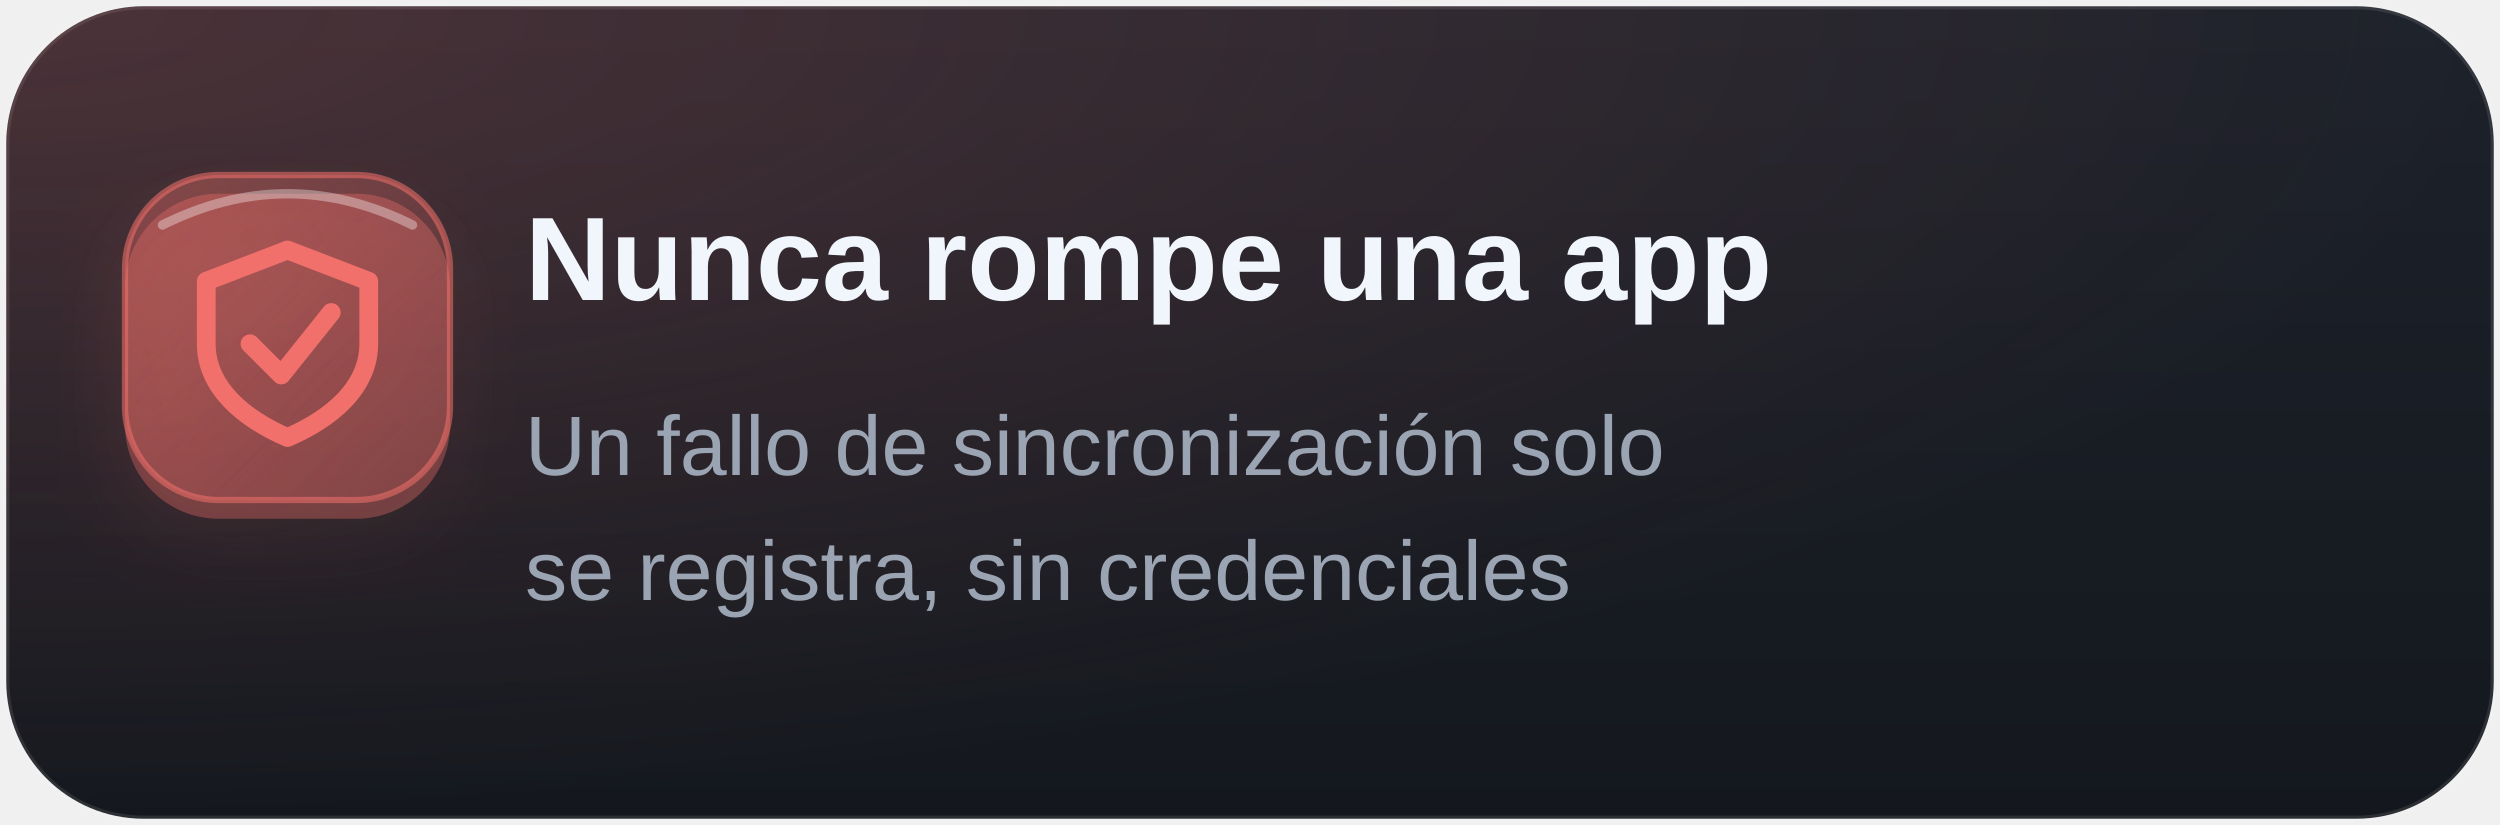
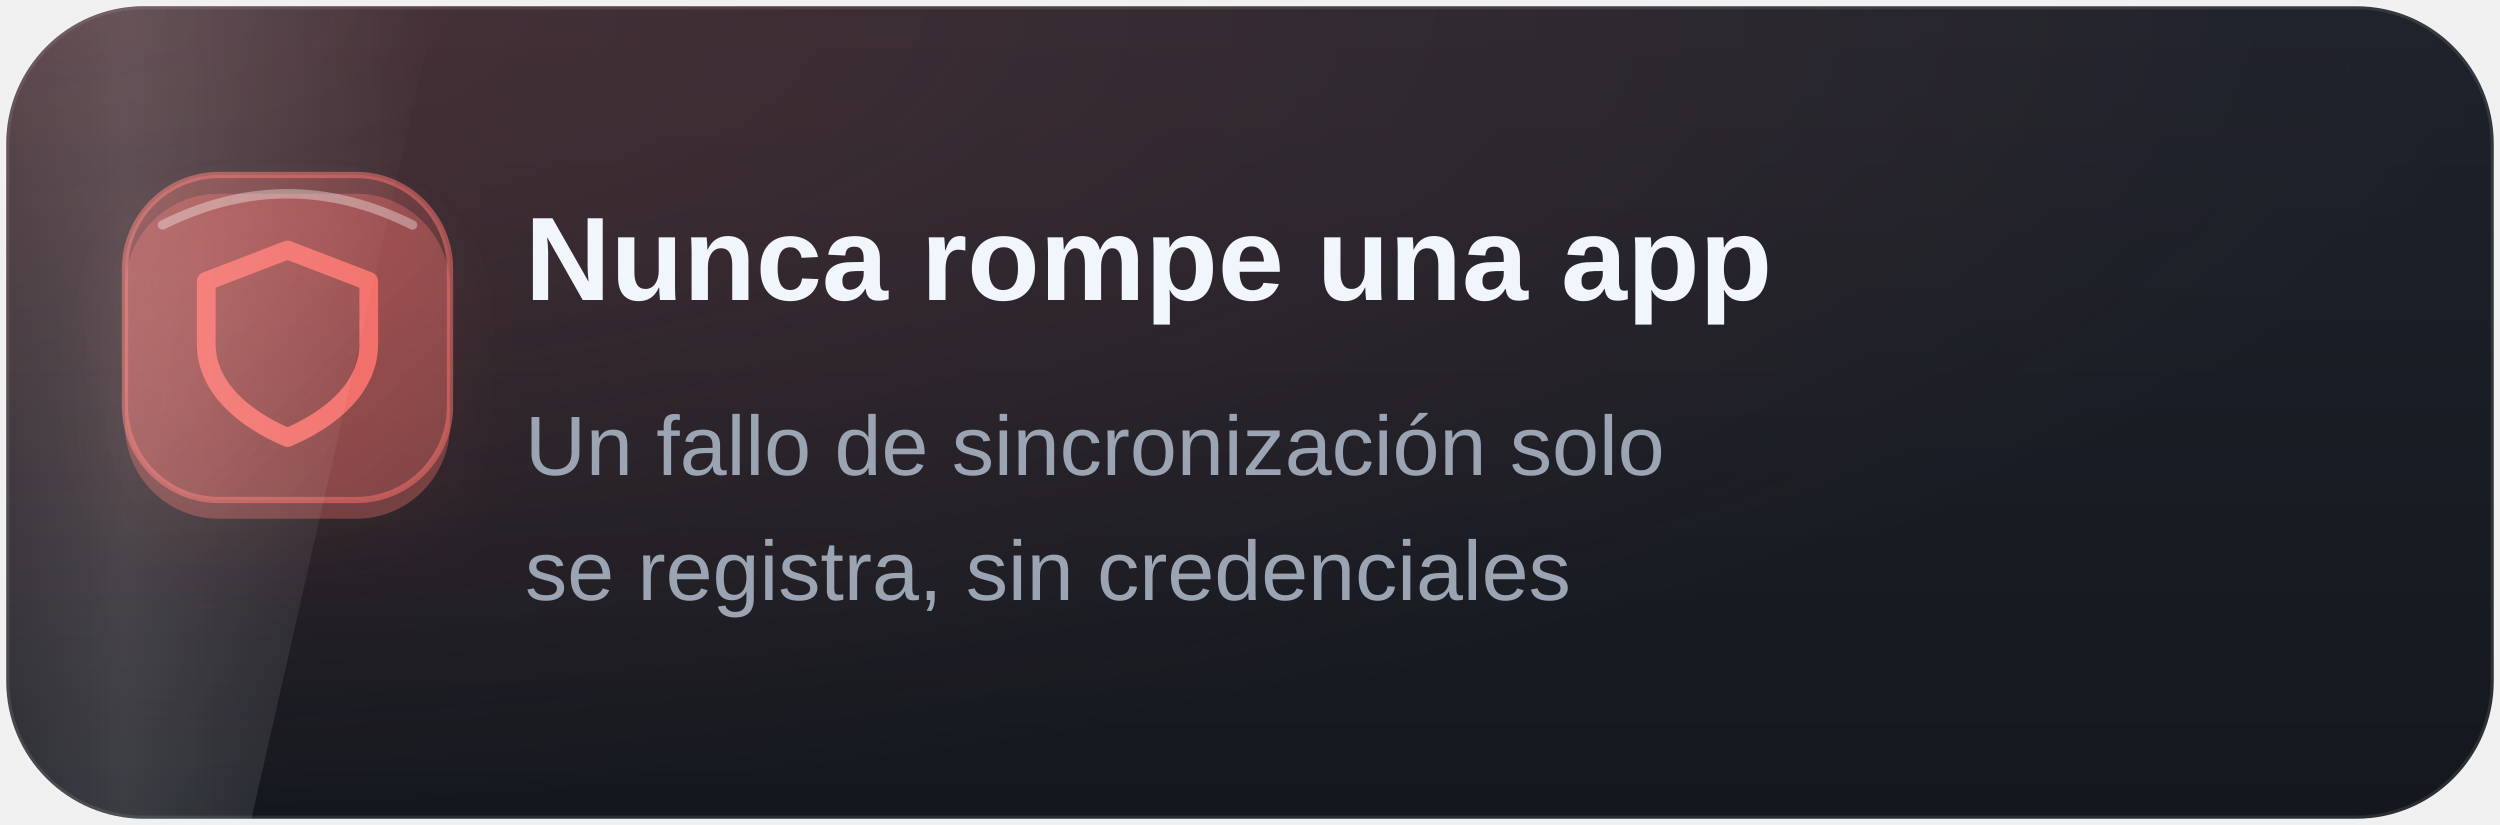
<svg xmlns="http://www.w3.org/2000/svg" width="400" height="132" viewBox="0 0 400 132" role="img" aria-label="Nunca rompe una app">
  <defs>
    <linearGradient id="cg" x1="0" y1="0" x2="0" y2="1">
      <stop offset="0" stop-color="#1d222b" />
      <stop offset="1" stop-color="#14181e" />
    </linearGradient>
    <linearGradient id="ig" x1="0" y1="0" x2="1" y2="1">
      <stop offset="0" stop-color="#f2706b" stop-opacity="0.38" />
      <stop offset="1" stop-color="#f2706b" stop-opacity="0.08" />
    </linearGradient>
    <radialGradient id="glow" cx="0" cy="0" r="1">
      <stop offset="0" stop-color="#f2706b" stop-opacity="0.22" />
      <stop offset="1" stop-color="#f2706b" stop-opacity="0" />
    </radialGradient>
    <filter id="s" x="-20%" y="-20%" width="140%" height="160%">
      <feDropShadow dx="0" dy="6" stdDeviation="6" flood-color="#f2706b" flood-opacity="0.35" />
    </filter>
+     <linearGradient id="bri" x1="0" y1="0" x2="1" y2="0">
+       <stop offset="0" stop-color="#fff" stop-opacity="0" />
+       <stop offset="0.5" stop-color="#fff" stop-opacity="0.16" />
+       <stop offset="1" stop-color="#fff" stop-opacity="0" />
+     </linearGradient>
+     <clipPath id="rec">
+       <rect x="1" y="1" width="398" height="130" rx="22" />
+     </clipPath>
+     <style>
+     .respira { animation: respira 4.5s ease-in-out 2.8s infinite; }
+     .ico { animation: flota 3.8s ease-in-out 2.8s infinite; }
+     .onda { fill: none; stroke: #f2706b; stroke-width: 2; opacity: 0; transform-box: fill-box; transform-origin: center; animation: onda 3.2s ease-out 2.8s infinite; }
+     .brillo { animation: barrido 6s ease-in-out 3.8s infinite; }
+     .parpadeo { animation: parpadeo 2.4s ease-in-out 2.8s infinite; }
+     .candado { transform-box: fill-box; transform-origin: 50% 100%; animation: candado 5s ease-in-out 2.8s infinite; }
+     .rayo { stroke-dasharray: 100; animation: rayo 2.4s ease-in-out 2.8s infinite; }
+     .trazo { stroke-dasharray: 100; stroke-dashoffset: 100; animation: trazo 4s ease-in-out 2.8s infinite; }
+     .giro { stroke-dasharray: 100; animation: giro 4s ease-in-out 2.8s infinite; transform-box: fill-box; transform-origin: center; }
+     .espera { animation: espera 3s ease-in-out 2.8s infinite; }
+     .escudo { transform-box: fill-box; transform-origin: center; animation: escudo 3.2s ease-in-out 2.8s infinite; }
+     .hoja { stroke-dasharray: 100; stroke-dashoffset: 100; animation: trazo 4.4s ease-in-out 2.8s infinite; }
+     .lineas { animation: lineas 4.4s ease-in-out 2.8s infinite; }
+     @keyframes respira { 0%, 100% { opacity: 0.6; } 50% { opacity: 1; } }
+     @keyframes flota { 0%, 100% { transform: translateY(0); } 50% { transform: translateY(-2.5px); } }
+     @keyframes onda { 0% { transform: scale(1); opacity: 0.55; } 70%, 100% { transform: scale(1.55); opacity: 0; } }
+     @keyframes barrido { 0%, 55% { transform: translateX(-90px); } 100% { transform: translateX(520px); } }
+     @keyframes parpadeo { 0%, 100% { opacity: 1; } 50% { opacity: 0.15; } }
+     @keyframes candado { 0%, 70%, 100% { transform: translateY(0); } 80% { transform: translateY(-2px); } 90% { transform: translateY(0); } }
+     @keyframes rayo { 0% { stroke-dashoffset: 100; opacity: 1; } 35%, 70% { stroke-dashoffset: 0; opacity: 1; } 85% { opacity: 0.25; } 100% { stroke-dashoffset: 0; opacity: 1; } }
+     @keyframes trazo { 0%, 8% { stroke-dashoffset: 100; } 40%, 82% { stroke-dashoffset: 0; } 100% { stroke-dashoffset: -100; } }
+     @keyframes giro { 0% { stroke-dashoffset: 100; } 45%, 100% { stroke-dashoffset: 0; } }
+     @keyframes espera { 0%, 100% { opacity: 1; } 50% { opacity: 0.35; } }
+     @keyframes escudo { 0%, 100% { transform: scale(1); } 50% { transform: scale(1.07); } }
+     @keyframes lineas { 0%, 20% { opacity: 0.2; } 45%, 85% { opacity: 1; } 100% { opacity: 0.2; } }
+     @media (prefers-reduced-motion: reduce) { *, *::before, *::after { animation: none !important; } .anim { display: none; } }
+     </style>
  </defs>
  <rect x="1" y="1" width="398" height="130" rx="22" fill="url(#cg)" stroke="#ffffff" stroke-opacity="0.1" />
-   <rect x="1" y="1" width="398" height="130" rx="22" fill="url(#glow)" />
+   <rect x="1" y="1" width="398" height="130" rx="22" fill="url(#glow)" class="respira" />
  <g transform="translate(20 28)">
-     <rect y="3" width="52" height="52" rx="15" fill="#f2706b" fill-opacity="0.35" />
-     <rect width="52" height="52" rx="15" fill="url(#ig)" stroke="#f2706b" stroke-opacity="0.55" filter="url(#s)" />
-     <path d="M6 8 Q26 -2 46 8" fill="none" stroke="#fff" stroke-opacity="0.35" stroke-width="1.5" stroke-linecap="round" />
-     <path d="M26 12 L39 17 V27 C39 34 33 39 26 42 C19 39 13 34 13 27 V17 Z" fill="none" stroke="#f2706b" stroke-width="3" stroke-linejoin="round" />
-     <path d="M20 27 L25 32 L33 22" fill="none" stroke="#f2706b" stroke-width="3" stroke-linecap="round" stroke-linejoin="round" />
+     <circle class="onda" cx="26" cy="26" r="26" />
+     <g class="ico">
+       <rect y="3" width="52" height="52" rx="15" fill="#f2706b" fill-opacity="0.35" />
+       <rect width="52" height="52" rx="15" fill="url(#ig)" stroke="#f2706b" stroke-opacity="0.55" filter="url(#s)" />
+       <path d="M6 8 Q26 -2 46 8" fill="none" stroke="#fff" stroke-opacity="0.35" stroke-width="1.5" stroke-linecap="round" />
+       <path class="escudo" d="M26 12 L39 17 V27 C39 34 33 39 26 42 C19 39 13 34 13 27 V17 Z" fill="none" stroke="#f2706b" stroke-width="3" stroke-linejoin="round" />
+       <path class="trazo" pathLength="100" d="M20 27 L25 32 L33 22" fill="none" stroke="#f2706b" stroke-width="3" stroke-linecap="round" stroke-linejoin="round" />
+     </g>
  </g>
  <text x="84" y="48" font-family="'Segoe UI', 'Helvetica Neue', Arial, sans-serif" font-size="19" font-weight="700" fill="#f0f6fc">Nunca rompe una app</text>
  <text x="84" y="76" font-family="'Segoe UI', 'Helvetica Neue', Arial, sans-serif" font-size="13.5" fill="#9aa4b2">Un fallo de sincronización solo</text>
  <text x="84" y="96" font-family="'Segoe UI', 'Helvetica Neue', Arial, sans-serif" font-size="13.5" fill="#9aa4b2">se registra, sin credenciales</text>
+   <g clip-path="url(#rec)">
+     <path class="brillo" d="M0 0H70L40 132H-30Z" fill="url(#bri)" />
+   </g>
</svg>
